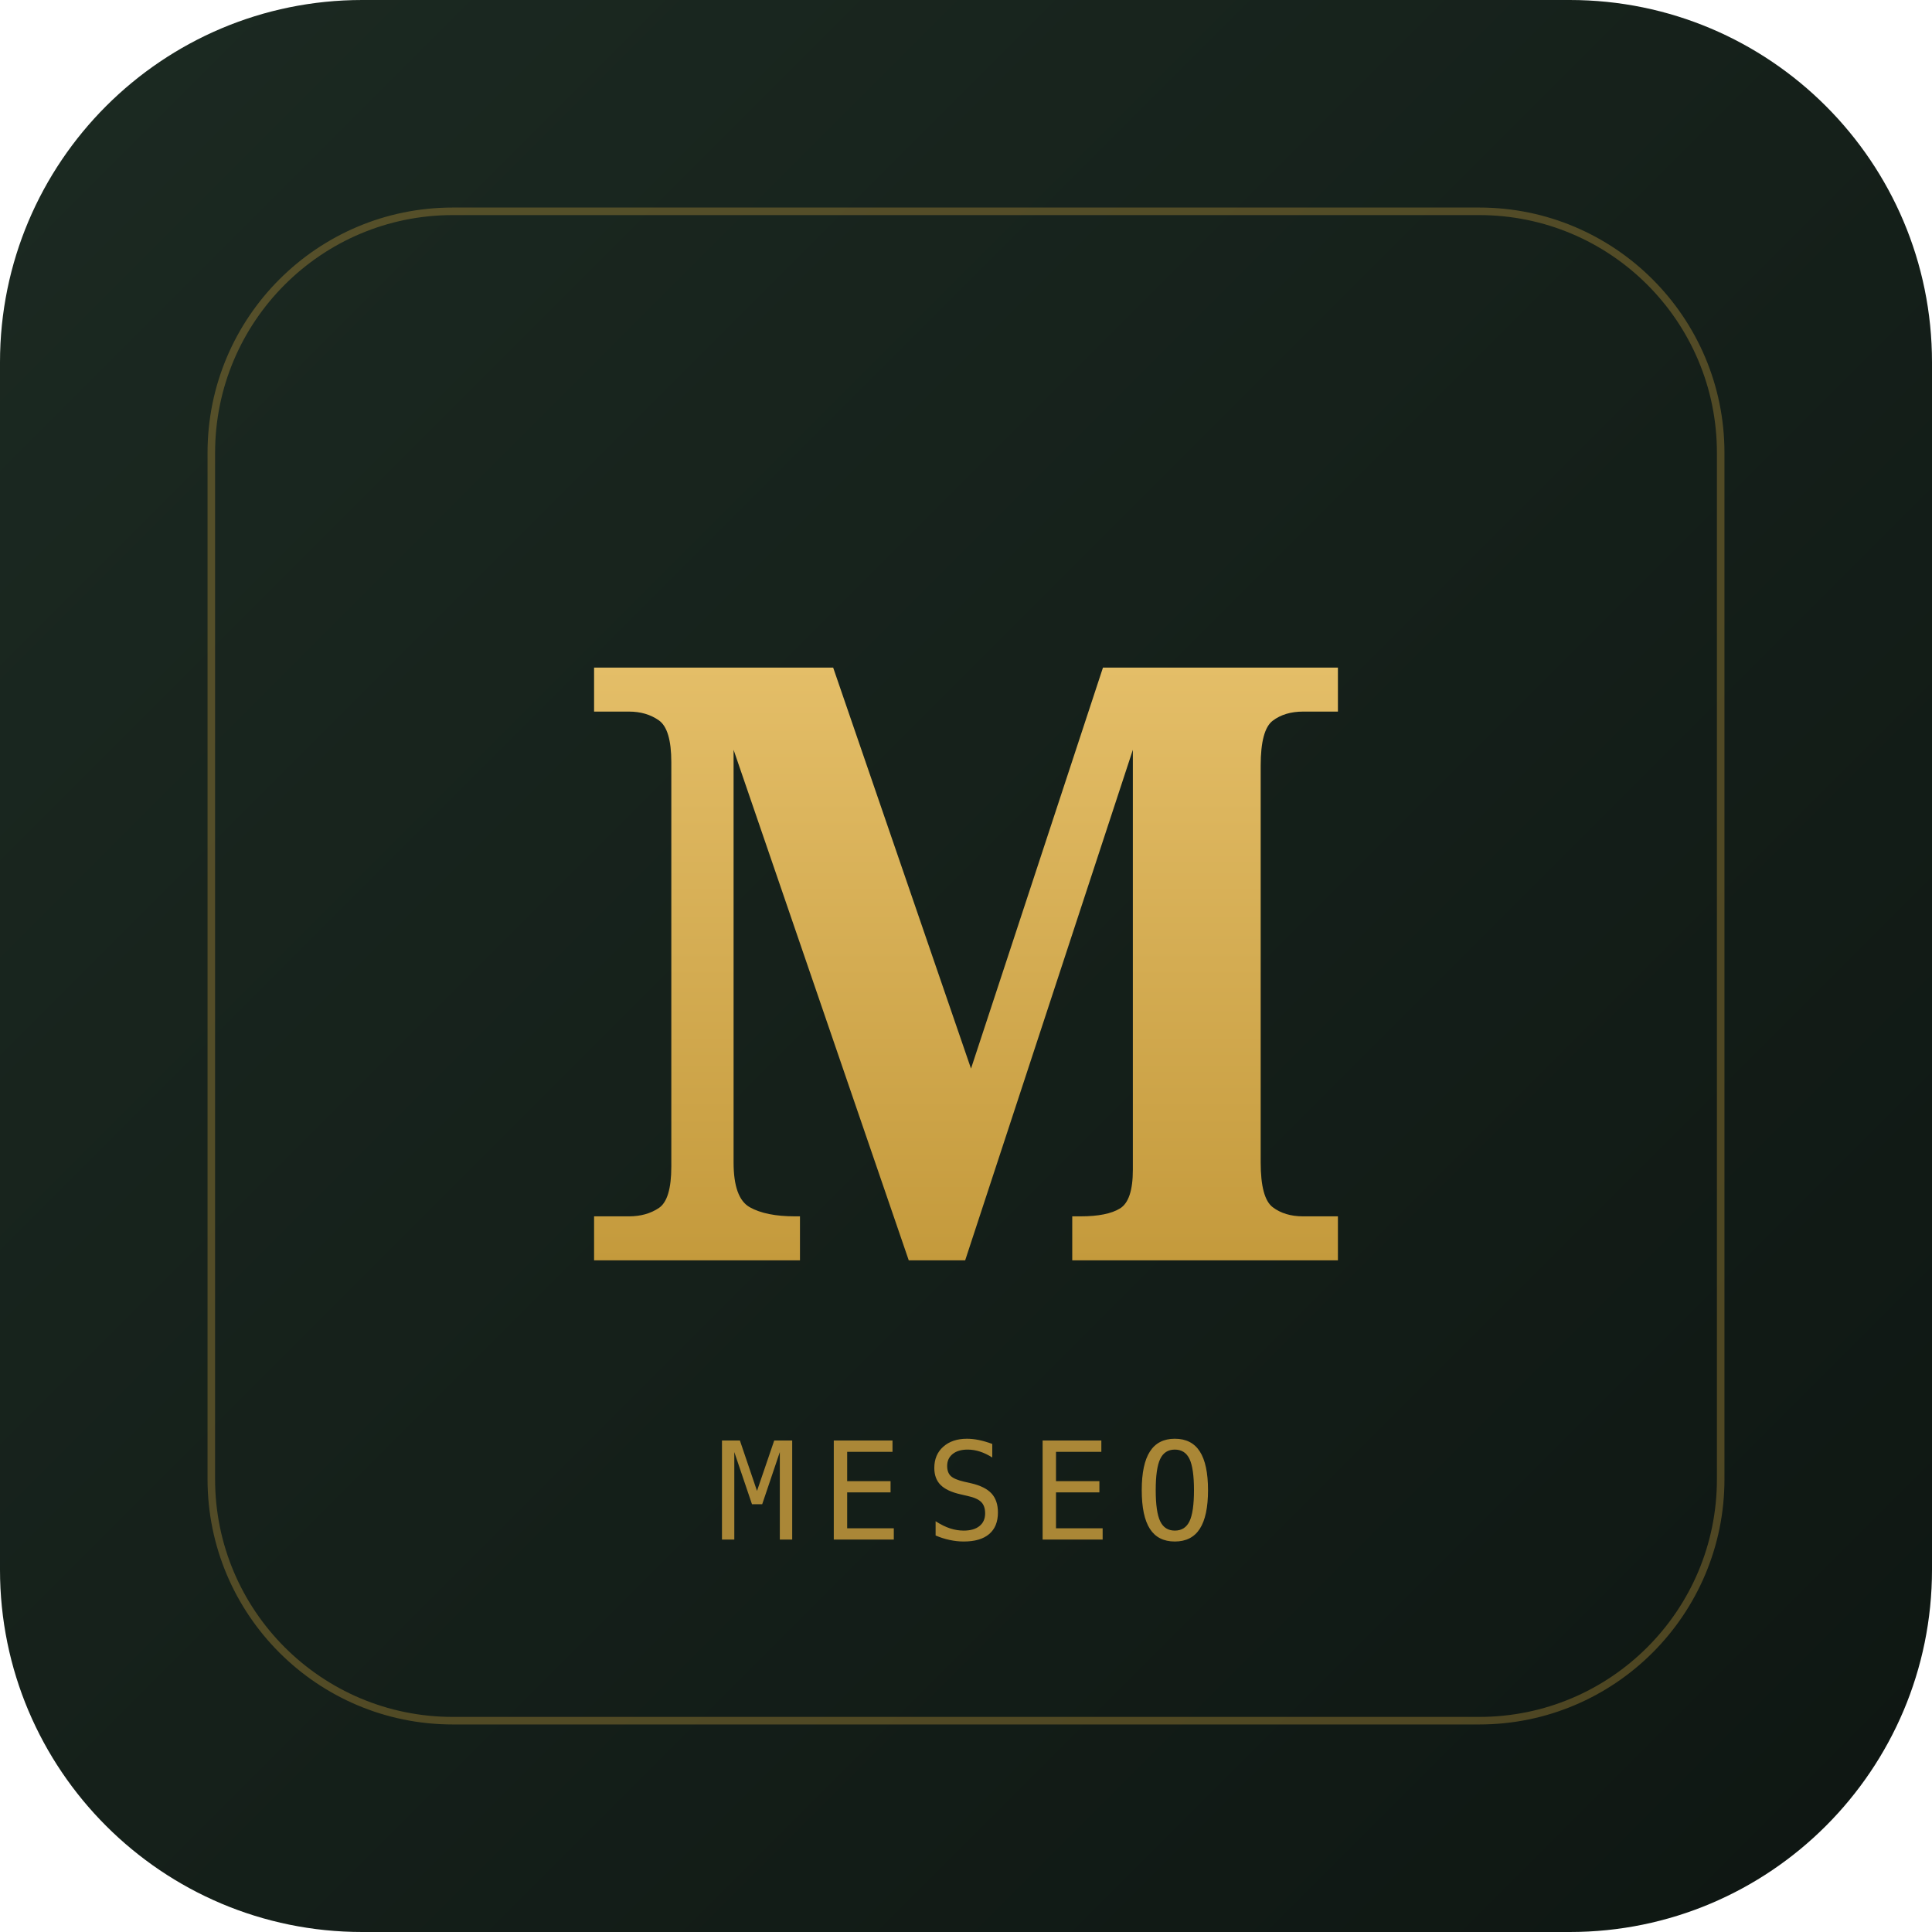
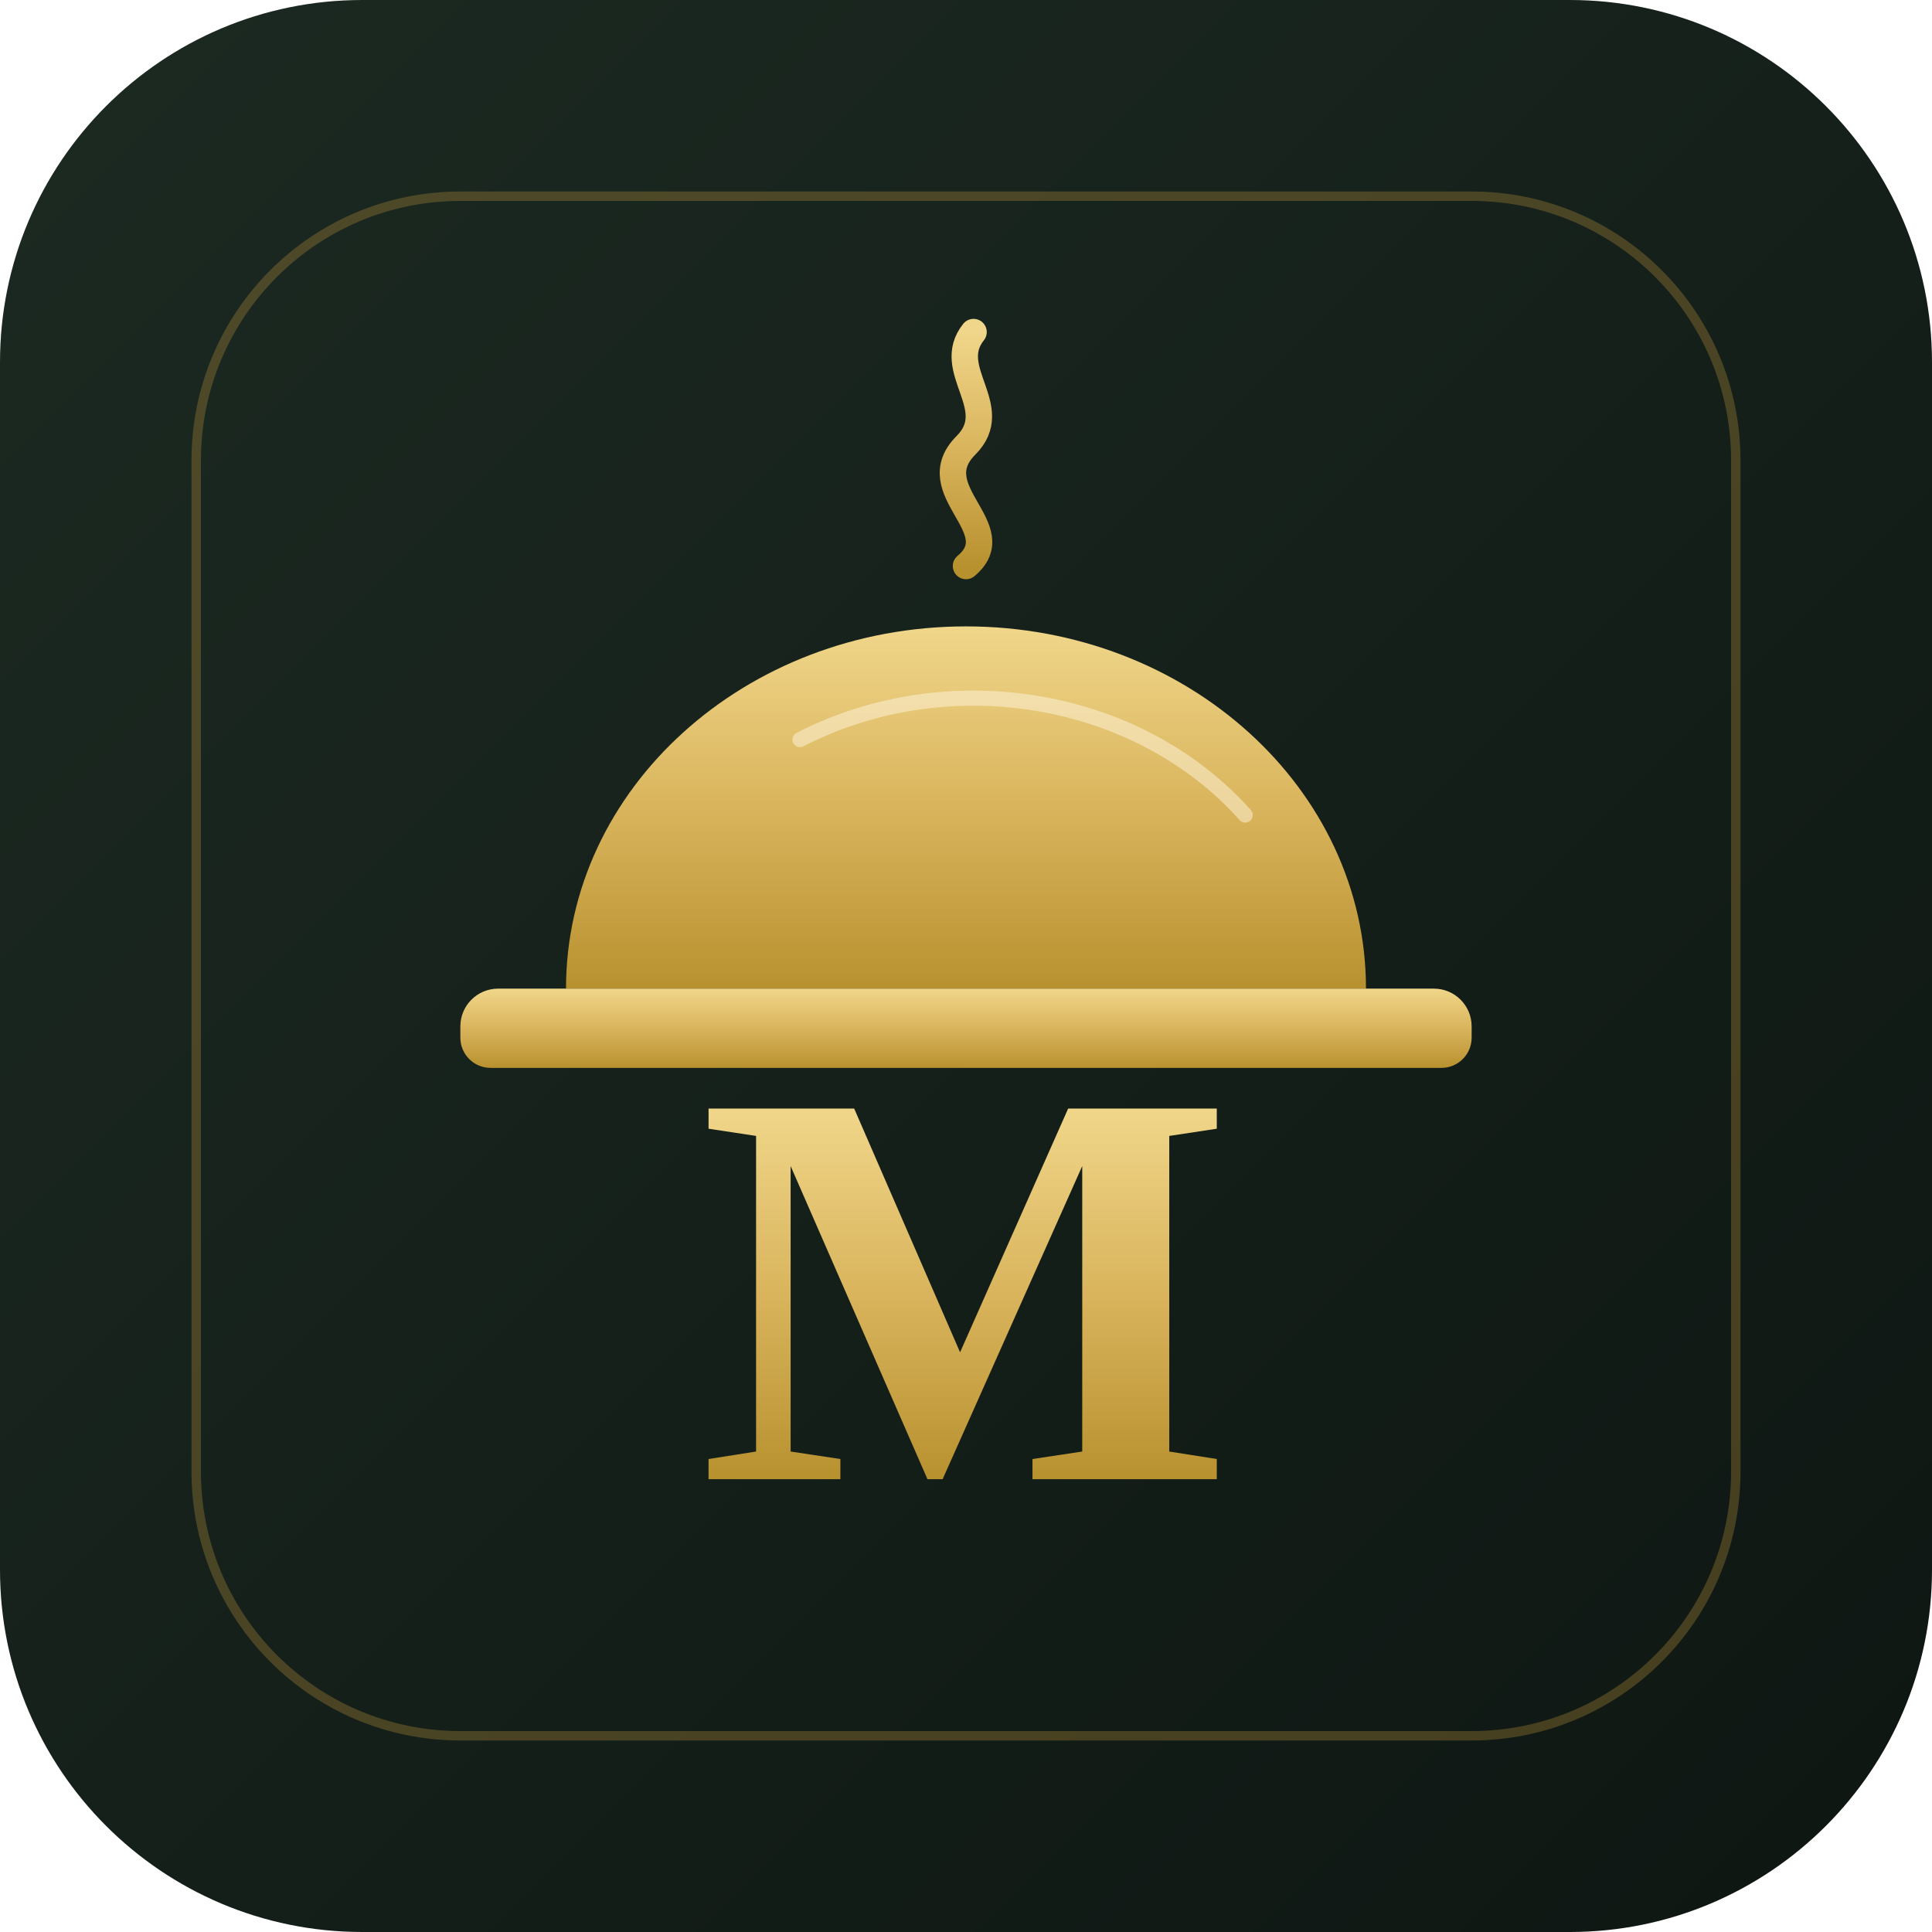
<svg xmlns="http://www.w3.org/2000/svg" viewBox="0 0 512 512">
  <defs>
    <linearGradient id="bg" x1="0" y1="0" x2="1" y2="1">
      <stop offset="0" stop-color="#1c2a22" />
      <stop offset="1" stop-color="#0e1612" />
    </linearGradient>
    <linearGradient id="gold" x1="0" y1="0" x2="0" y2="1">
-       <stop offset="0" stop-color="#e4be68" />
-       <stop offset="1" stop-color="#c49a3c" />
+       <stop offset="0" stop-color="#f0d68a" />
+       <stop offset="0.5" stop-color="#d9b45c" />
+       <stop offset="1" stop-color="#b8912f" />
    </linearGradient>
  </defs>
  <rect width="512" height="512" rx="96" fill="url(#bg)" />
-   <g transform="translate(256 256)" font-family="Cinzel, Georgia, serif" font-weight="600" text-anchor="middle" fill="url(#gold)">
-     <text font-size="220" y="78">M</text>
+   <g fill="url(#gold)">
+     <path d="M256 150 c 12 -10 -12 -20 0 -32 c 10 -10 -6 -20 2 -30" fill="none" stroke="url(#gold)" stroke-width="7" stroke-linecap="round" />
+     <circle cx="256" cy="176" r="9" />
+     <path d="M150 262 a106 96 0 0 1 212 0 Z" />
+     <path d="M212 196 a92 82 0 0 1 118 20" fill="none" stroke="#fff6df" stroke-width="4" stroke-linecap="round" opacity="0.5" />
+     <path d="M132 262 h248 a10 10 0 0 1 10 10 v3 a8 8 0 0 1 -8 8 H130 a8 8 0 0 1 -8 -8 v-3 a10 10 0 0 1 10 -10 Z" />
+     <text x="256" y="392" font-family="Cinzel, Georgia, 'Times New Roman', serif" font-weight="700" font-size="150" text-anchor="middle">M</text>
  </g>
-   <g transform="translate(256 408)" font-family="DM Mono, monospace" text-anchor="middle" fill="#c49a3c" opacity="0.85">
-     <text font-size="36" letter-spacing="6">MESEO</text>
-   </g>
-   <rect x="56" y="56" width="400" height="400" rx="64" fill="none" stroke="#c49a3c" stroke-opacity="0.35" stroke-width="2" />
+   <rect x="52" y="52" width="408" height="408" rx="70" fill="none" stroke="#c49a3c" stroke-opacity="0.30" stroke-width="2.5" />
</svg>
